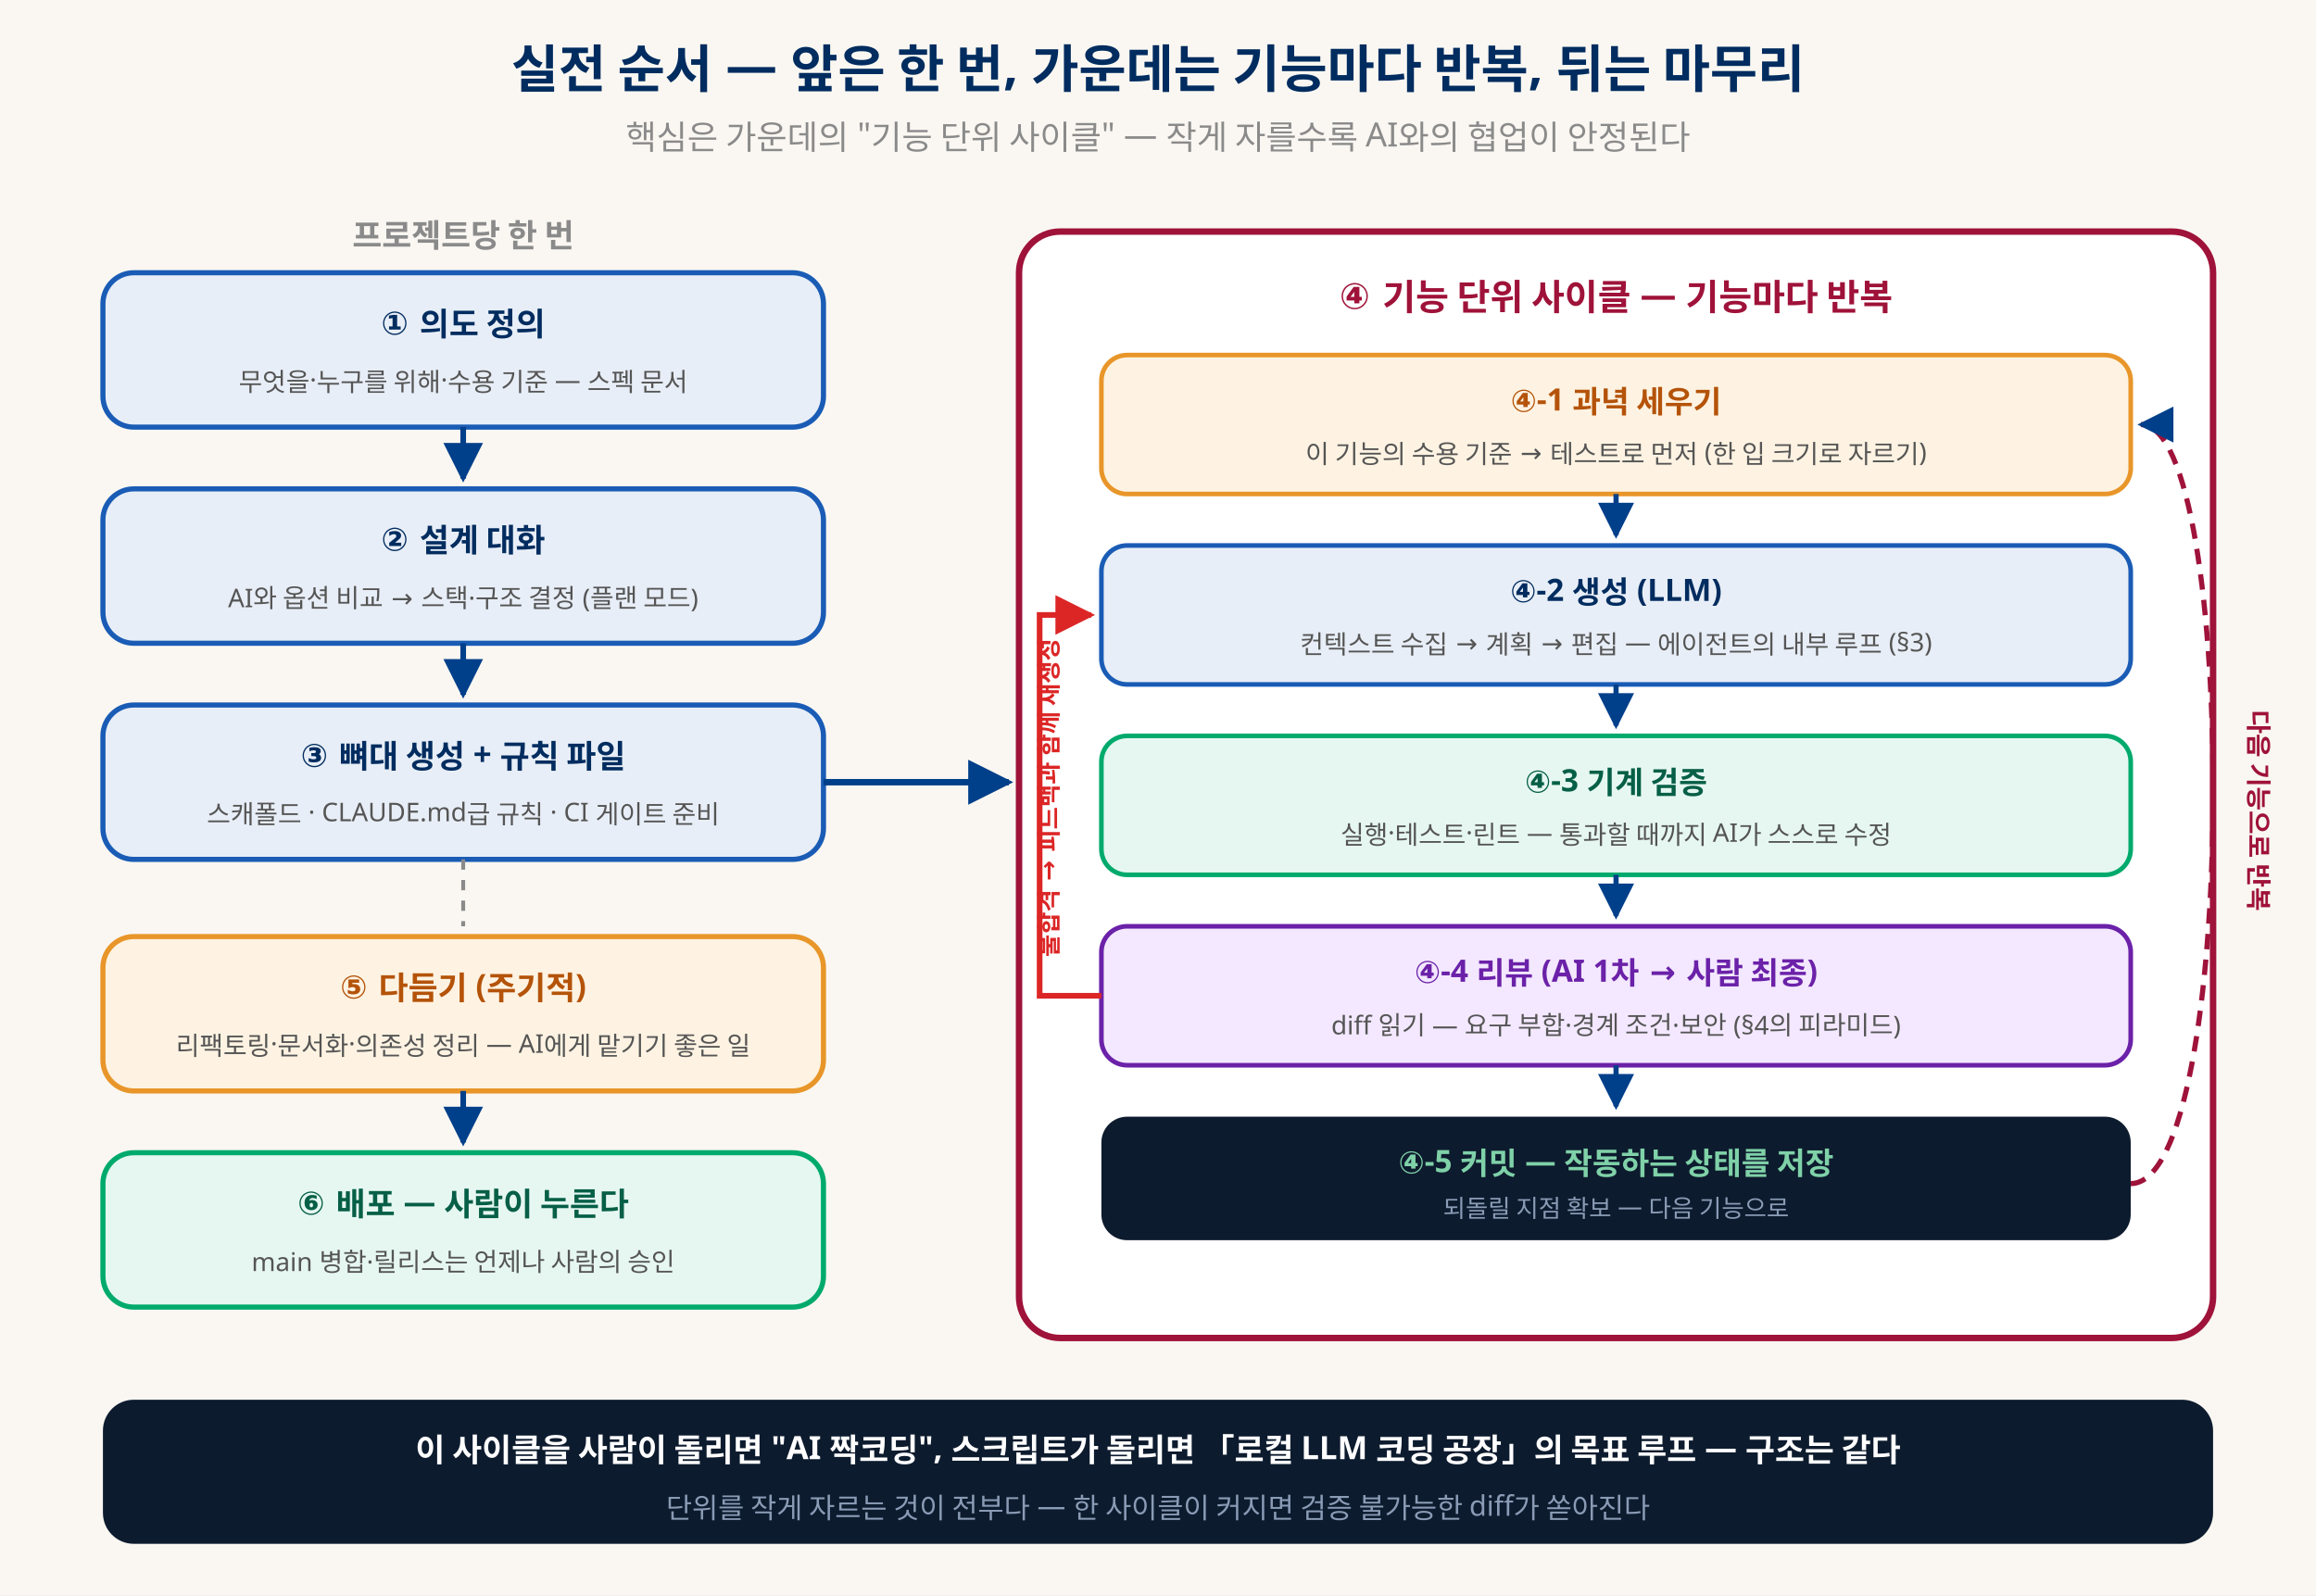
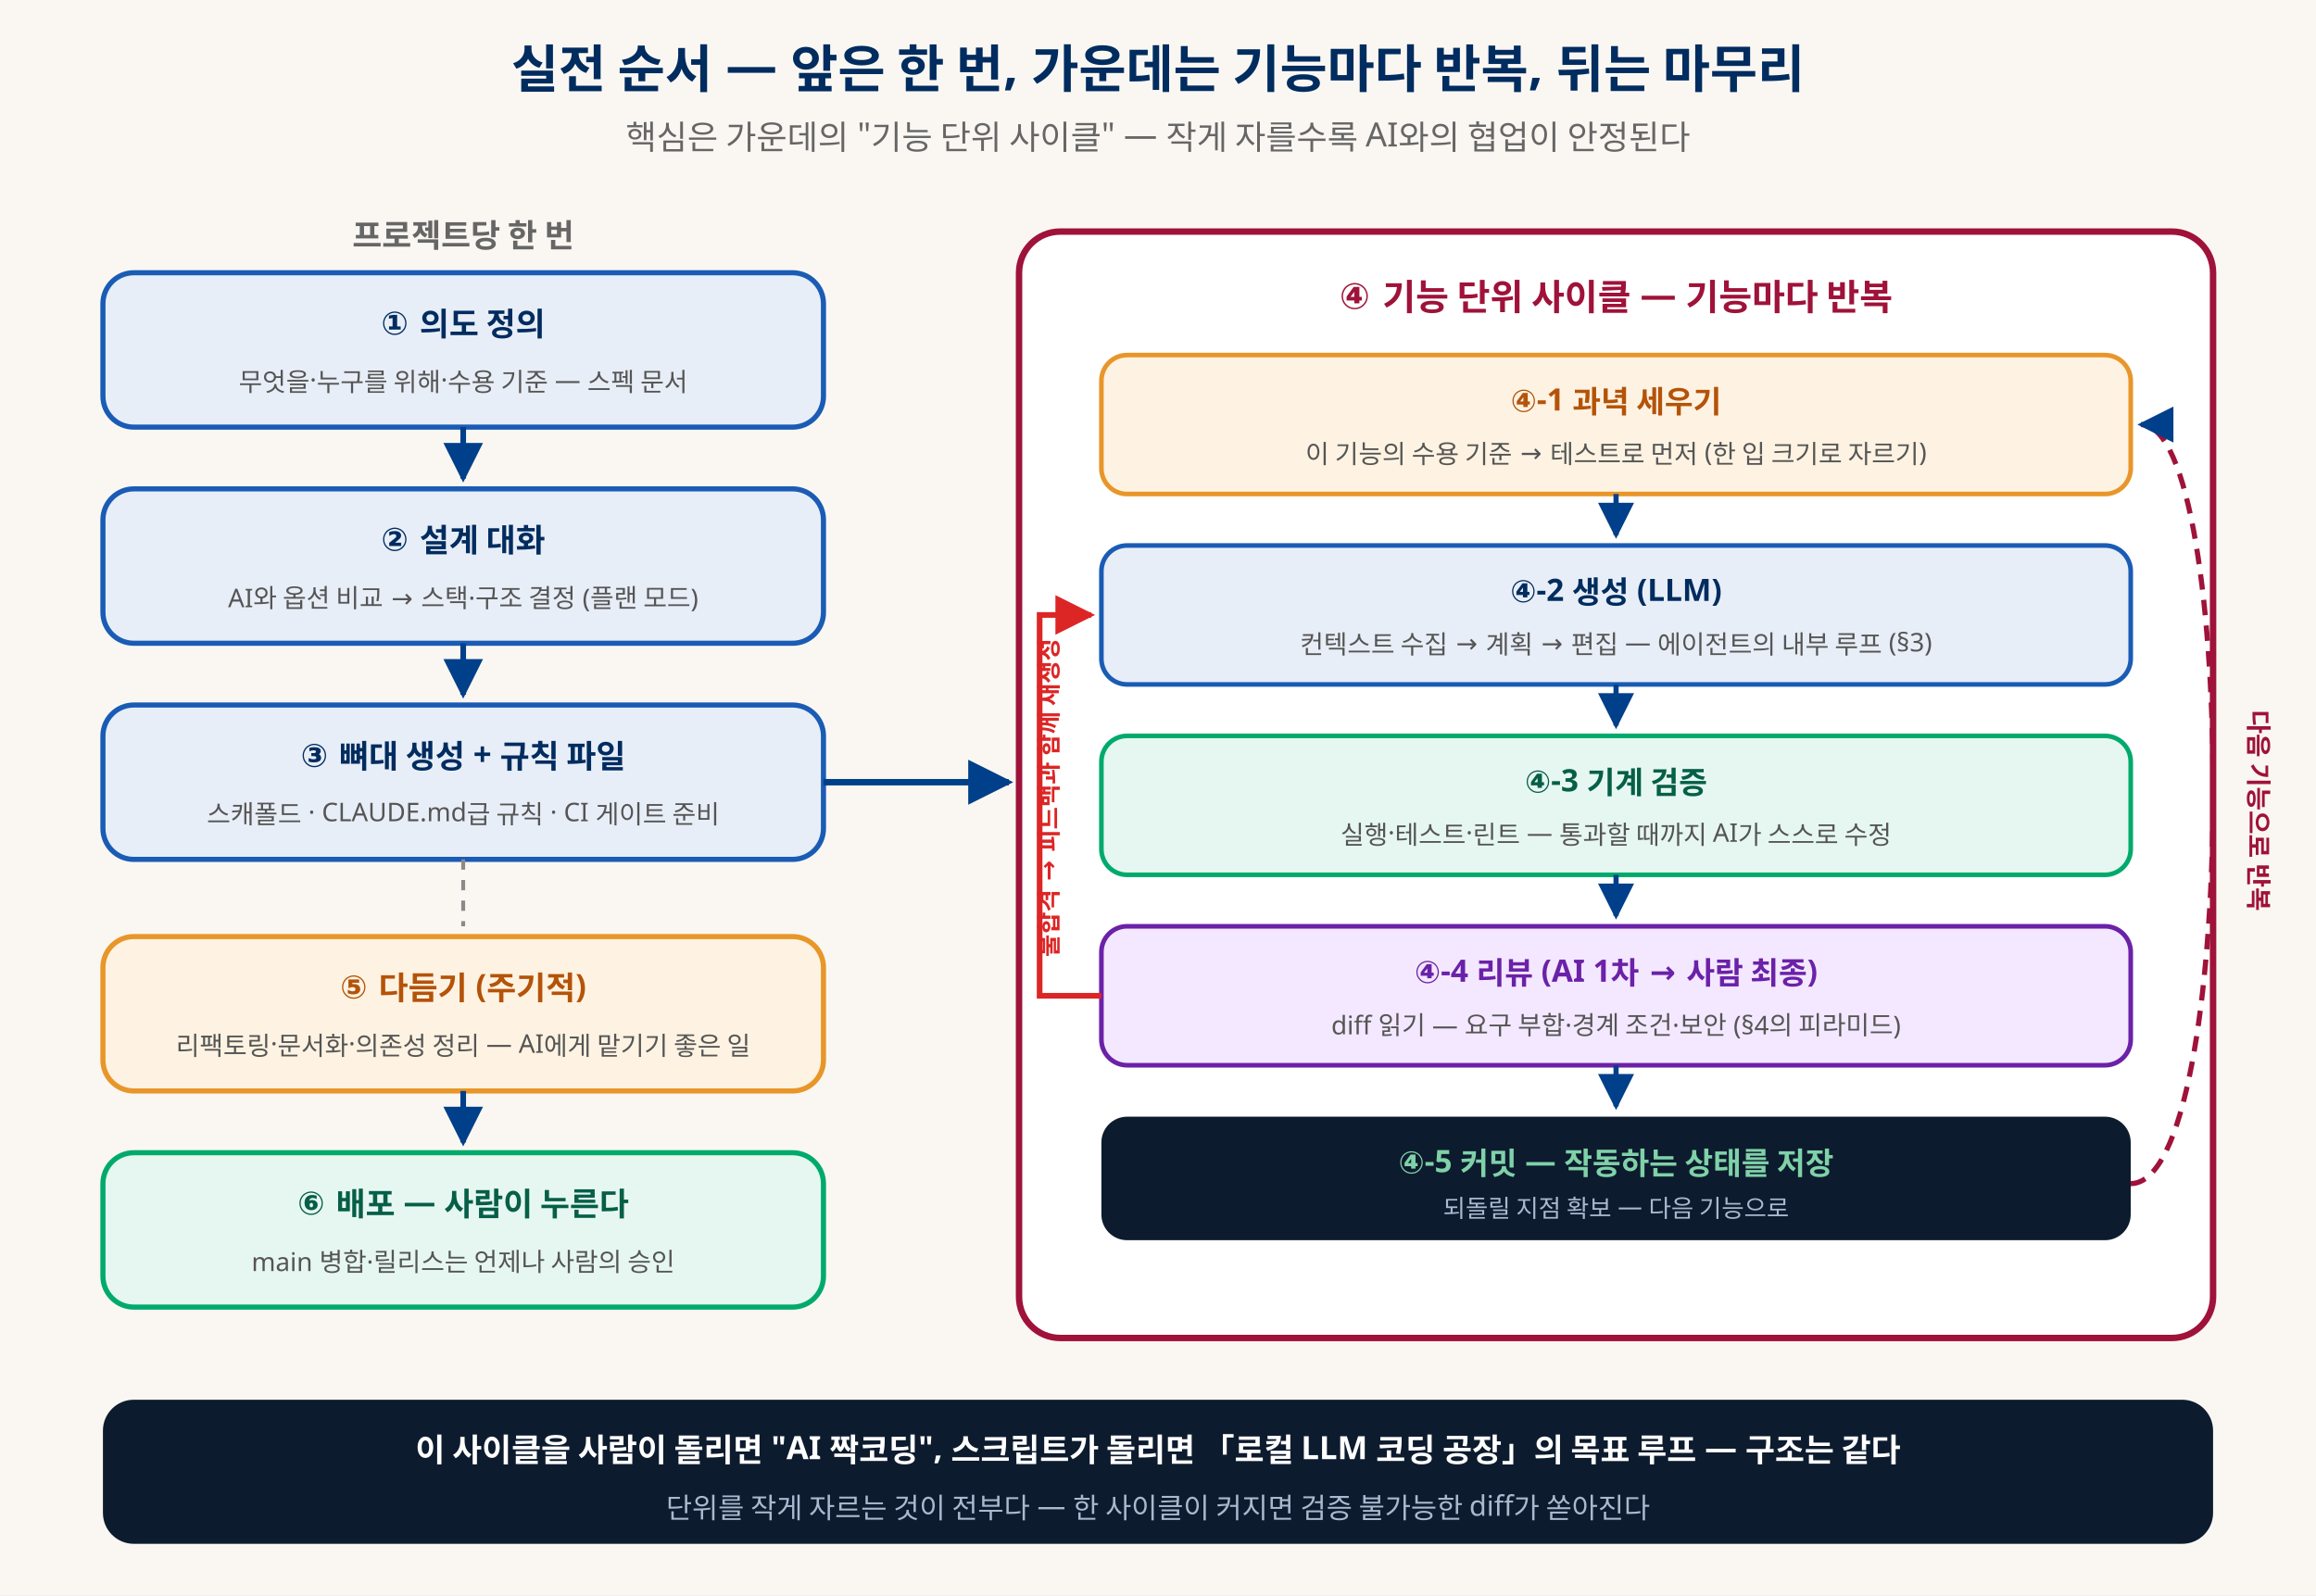
<svg xmlns="http://www.w3.org/2000/svg" viewBox="0 0 900 620" font-family="Pretendard, 'Apple SD Gothic Neo', sans-serif">
  <defs>
    <marker id="dca" viewBox="0 0 10 10" refX="9" refY="5" markerWidth="7" markerHeight="7" orient="auto-start-reverse">
      <path d="M0,0 L10,5 L0,10 z" fill="#003F8A" />
    </marker>
    <marker id="dcr" viewBox="0 0 10 10" refX="9" refY="5" markerWidth="7" markerHeight="7" orient="auto-start-reverse">
      <path d="M0,0 L10,5 L0,10 z" fill="#DC2626" />
    </marker>
  </defs>
  <rect width="900" height="620" fill="#FAF7F2" />
  <text x="450" y="34" font-size="20" font-weight="800" fill="#002C5F" text-anchor="middle">실전 순서 — 앞은 한 번, 가운데는 기능마다 반복, 뒤는 마무리</text>
-   <text x="450" y="58" font-size="13" fill="#8A8A8A" text-anchor="middle">핵심은 가운데의 "기능 단위 사이클" — 작게 자를수록 AI와의 협업이 안정된다</text>
-   <text x="180" y="96" font-size="12.5" font-weight="800" fill="#8A8A8A" text-anchor="middle">프로젝트당 한 번</text>
+   <text x="450" y="58" font-size="13" fill="#666666" text-anchor="middle">핵심은 가운데의 "기능 단위 사이클" — 작게 자를수록 AI와의 협업이 안정된다</text>
+   <text x="180" y="96" font-size="12.5" font-weight="800" fill="#666666" text-anchor="middle">프로젝트당 한 번</text>
  <rect x="40" y="106" width="280" height="60" rx="12" fill="#E8EEF7" stroke="#1A5CB5" stroke-width="2" />
  <text x="180" y="130" font-size="12.5" font-weight="800" fill="#002C5F" text-anchor="middle">① 의도 정의</text>
  <text x="180" y="152" font-size="10" fill="#555555" text-anchor="middle">무엇을·누구를 위해·수용 기준 — 스펙 문서</text>
  <line x1="180" y1="166" x2="180" y2="186" stroke="#003F8A" stroke-width="2.2" marker-end="url(#dca)" />
  <rect x="40" y="190" width="280" height="60" rx="12" fill="#E8EEF7" stroke="#1A5CB5" stroke-width="2" />
  <text x="180" y="214" font-size="12.5" font-weight="800" fill="#002C5F" text-anchor="middle">② 설계 대화</text>
  <text x="180" y="236" font-size="10" fill="#555555" text-anchor="middle">AI와 옵션 비교 → 스택·구조 결정 (플랜 모드)</text>
  <line x1="180" y1="250" x2="180" y2="270" stroke="#003F8A" stroke-width="2.2" marker-end="url(#dca)" />
  <rect x="40" y="274" width="280" height="60" rx="12" fill="#E8EEF7" stroke="#1A5CB5" stroke-width="2" />
  <text x="180" y="298" font-size="12.5" font-weight="800" fill="#002C5F" text-anchor="middle">③ 뼈대 생성 + 규칙 파일</text>
  <text x="180" y="320" font-size="10" fill="#555555" text-anchor="middle">스캐폴드 · CLAUDE.md급 규칙 · CI 게이트 준비</text>
  <line x1="320" y1="304" x2="392" y2="304" stroke="#003F8A" stroke-width="2.5" marker-end="url(#dca)" />
  <rect x="396" y="90" width="464" height="430" rx="16" fill="#FFFFFF" stroke="#9F1239" stroke-width="2.5" />
  <text x="628" y="120" font-size="14" font-weight="800" fill="#9F1239" text-anchor="middle">④ 기능 단위 사이클 — 기능마다 반복</text>
  <rect x="428" y="138" width="400" height="54" rx="10" fill="#FEF3E2" stroke="#E8962A" stroke-width="1.8" />
  <text x="628" y="160" font-size="12" font-weight="800" fill="#B45309" text-anchor="middle">④-1 과녁 세우기</text>
  <text x="628" y="180" font-size="10" fill="#555555" text-anchor="middle">이 기능의 수용 기준 → 테스트로 먼저 (한 입 크기로 자르기)</text>
  <line x1="628" y1="192" x2="628" y2="208" stroke="#003F8A" stroke-width="2" marker-end="url(#dca)" />
  <rect x="428" y="212" width="400" height="54" rx="10" fill="#E8EEF7" stroke="#1A5CB5" stroke-width="1.8" />
  <text x="628" y="234" font-size="12" font-weight="800" fill="#002C5F" text-anchor="middle">④-2 생성 (LLM)</text>
  <text x="628" y="254" font-size="10" fill="#555555" text-anchor="middle">컨텍스트 수집 → 계획 → 편집 — 에이전트의 내부 루프 (§3)</text>
  <line x1="628" y1="266" x2="628" y2="282" stroke="#003F8A" stroke-width="2" marker-end="url(#dca)" />
  <rect x="428" y="286" width="400" height="54" rx="10" fill="#E6F7F1" stroke="#00AA6C" stroke-width="1.8" />
  <text x="628" y="308" font-size="12" font-weight="800" fill="#065F46" text-anchor="middle">④-3 기계 검증</text>
  <text x="628" y="328" font-size="10" fill="#555555" text-anchor="middle">실행·테스트·린트 — 통과할 때까지 AI가 스스로 수정</text>
  <line x1="628" y1="340" x2="628" y2="356" stroke="#003F8A" stroke-width="2" marker-end="url(#dca)" />
  <rect x="428" y="360" width="400" height="54" rx="10" fill="#F3E8FF" stroke="#6B21A8" stroke-width="1.8" />
  <text x="628" y="382" font-size="12" font-weight="800" fill="#6B21A8" text-anchor="middle">④-4 리뷰 (AI 1차 → 사람 최종)</text>
  <text x="628" y="402" font-size="10" fill="#555555" text-anchor="middle">diff 읽기 — 요구 부합·경계 조건·보안 (§4의 피라미드)</text>
  <line x1="628" y1="414" x2="628" y2="430" stroke="#003F8A" stroke-width="2" marker-end="url(#dca)" />
  <rect x="428" y="434" width="400" height="48" rx="10" fill="#0D1B2E" />
  <text x="628" y="456" font-size="12" font-weight="800" fill="#7FD1A8" text-anchor="middle">④-5 커밋 — 작동하는 상태를 저장</text>
-   <text x="628" y="473" font-size="9.5" fill="#8A9BB5" text-anchor="middle">되돌릴 지점 확보 — 다음 기능으로</text>
+   <text x="628" y="473" font-size="9.5" fill="#AAB9CF" text-anchor="middle">되돌릴 지점 확보 — 다음 기능으로</text>
  <path d="M 428 387 L 404 387 L 404 239 L 424 239" fill="none" stroke="#DC2626" stroke-width="2.2" marker-end="url(#dcr)" />
  <text x="411" y="310" font-size="9.5" font-weight="700" fill="#DC2626" text-anchor="middle" transform="rotate(-90 411 310)">불합격 → 피드백과 함께 재생성</text>
  <path d="M 828 460 C 870 460 870 165 832 165" fill="none" stroke="#9F1239" stroke-width="2" stroke-dasharray="6 4" marker-end="url(#dca)" />
  <text x="874" y="315" font-size="10" font-weight="700" fill="#9F1239" text-anchor="middle" transform="rotate(90 874 315)">다음 기능으로 반복</text>
  <line x1="180" y1="334" x2="180" y2="360" stroke="#8A8A8A" stroke-width="1.5" stroke-dasharray="4 4" />
  <rect x="40" y="364" width="280" height="60" rx="12" fill="#FEF3E2" stroke="#E8962A" stroke-width="2" />
  <text x="180" y="388" font-size="12.5" font-weight="800" fill="#B45309" text-anchor="middle">⑤ 다듬기 (주기적)</text>
  <text x="180" y="410" font-size="10" fill="#555555" text-anchor="middle">리팩토링·문서화·의존성 정리 — AI에게 맡기기 좋은 일</text>
  <line x1="180" y1="424" x2="180" y2="444" stroke="#003F8A" stroke-width="2.2" marker-end="url(#dca)" />
  <rect x="40" y="448" width="280" height="60" rx="12" fill="#E6F7F1" stroke="#00AA6C" stroke-width="2" />
  <text x="180" y="472" font-size="12.5" font-weight="800" fill="#065F46" text-anchor="middle">⑥ 배포 — 사람이 누른다</text>
  <text x="180" y="494" font-size="10" fill="#555555" text-anchor="middle">main 병합·릴리스는 언제나 사람의 승인</text>
  <rect x="40" y="544" width="820" height="56" rx="12" fill="#0D1B2E" />
  <text x="450" y="568" font-size="12.5" font-weight="800" fill="#FFF" text-anchor="middle">이 사이클을 사람이 돌리면 "AI 짝코딩", 스크립트가 돌리면 「로컬 LLM 코딩 공장」의 목표 루프 — 구조는 같다</text>
-   <text x="450" y="590" font-size="11" fill="#8A9BB5" text-anchor="middle">단위를 작게 자르는 것이 전부다 — 한 사이클이 커지면 검증 불가능한 diff가 쏟아진다</text>
+   <text x="450" y="590" font-size="11" fill="#AAB9CF" text-anchor="middle">단위를 작게 자르는 것이 전부다 — 한 사이클이 커지면 검증 불가능한 diff가 쏟아진다</text>
</svg>
